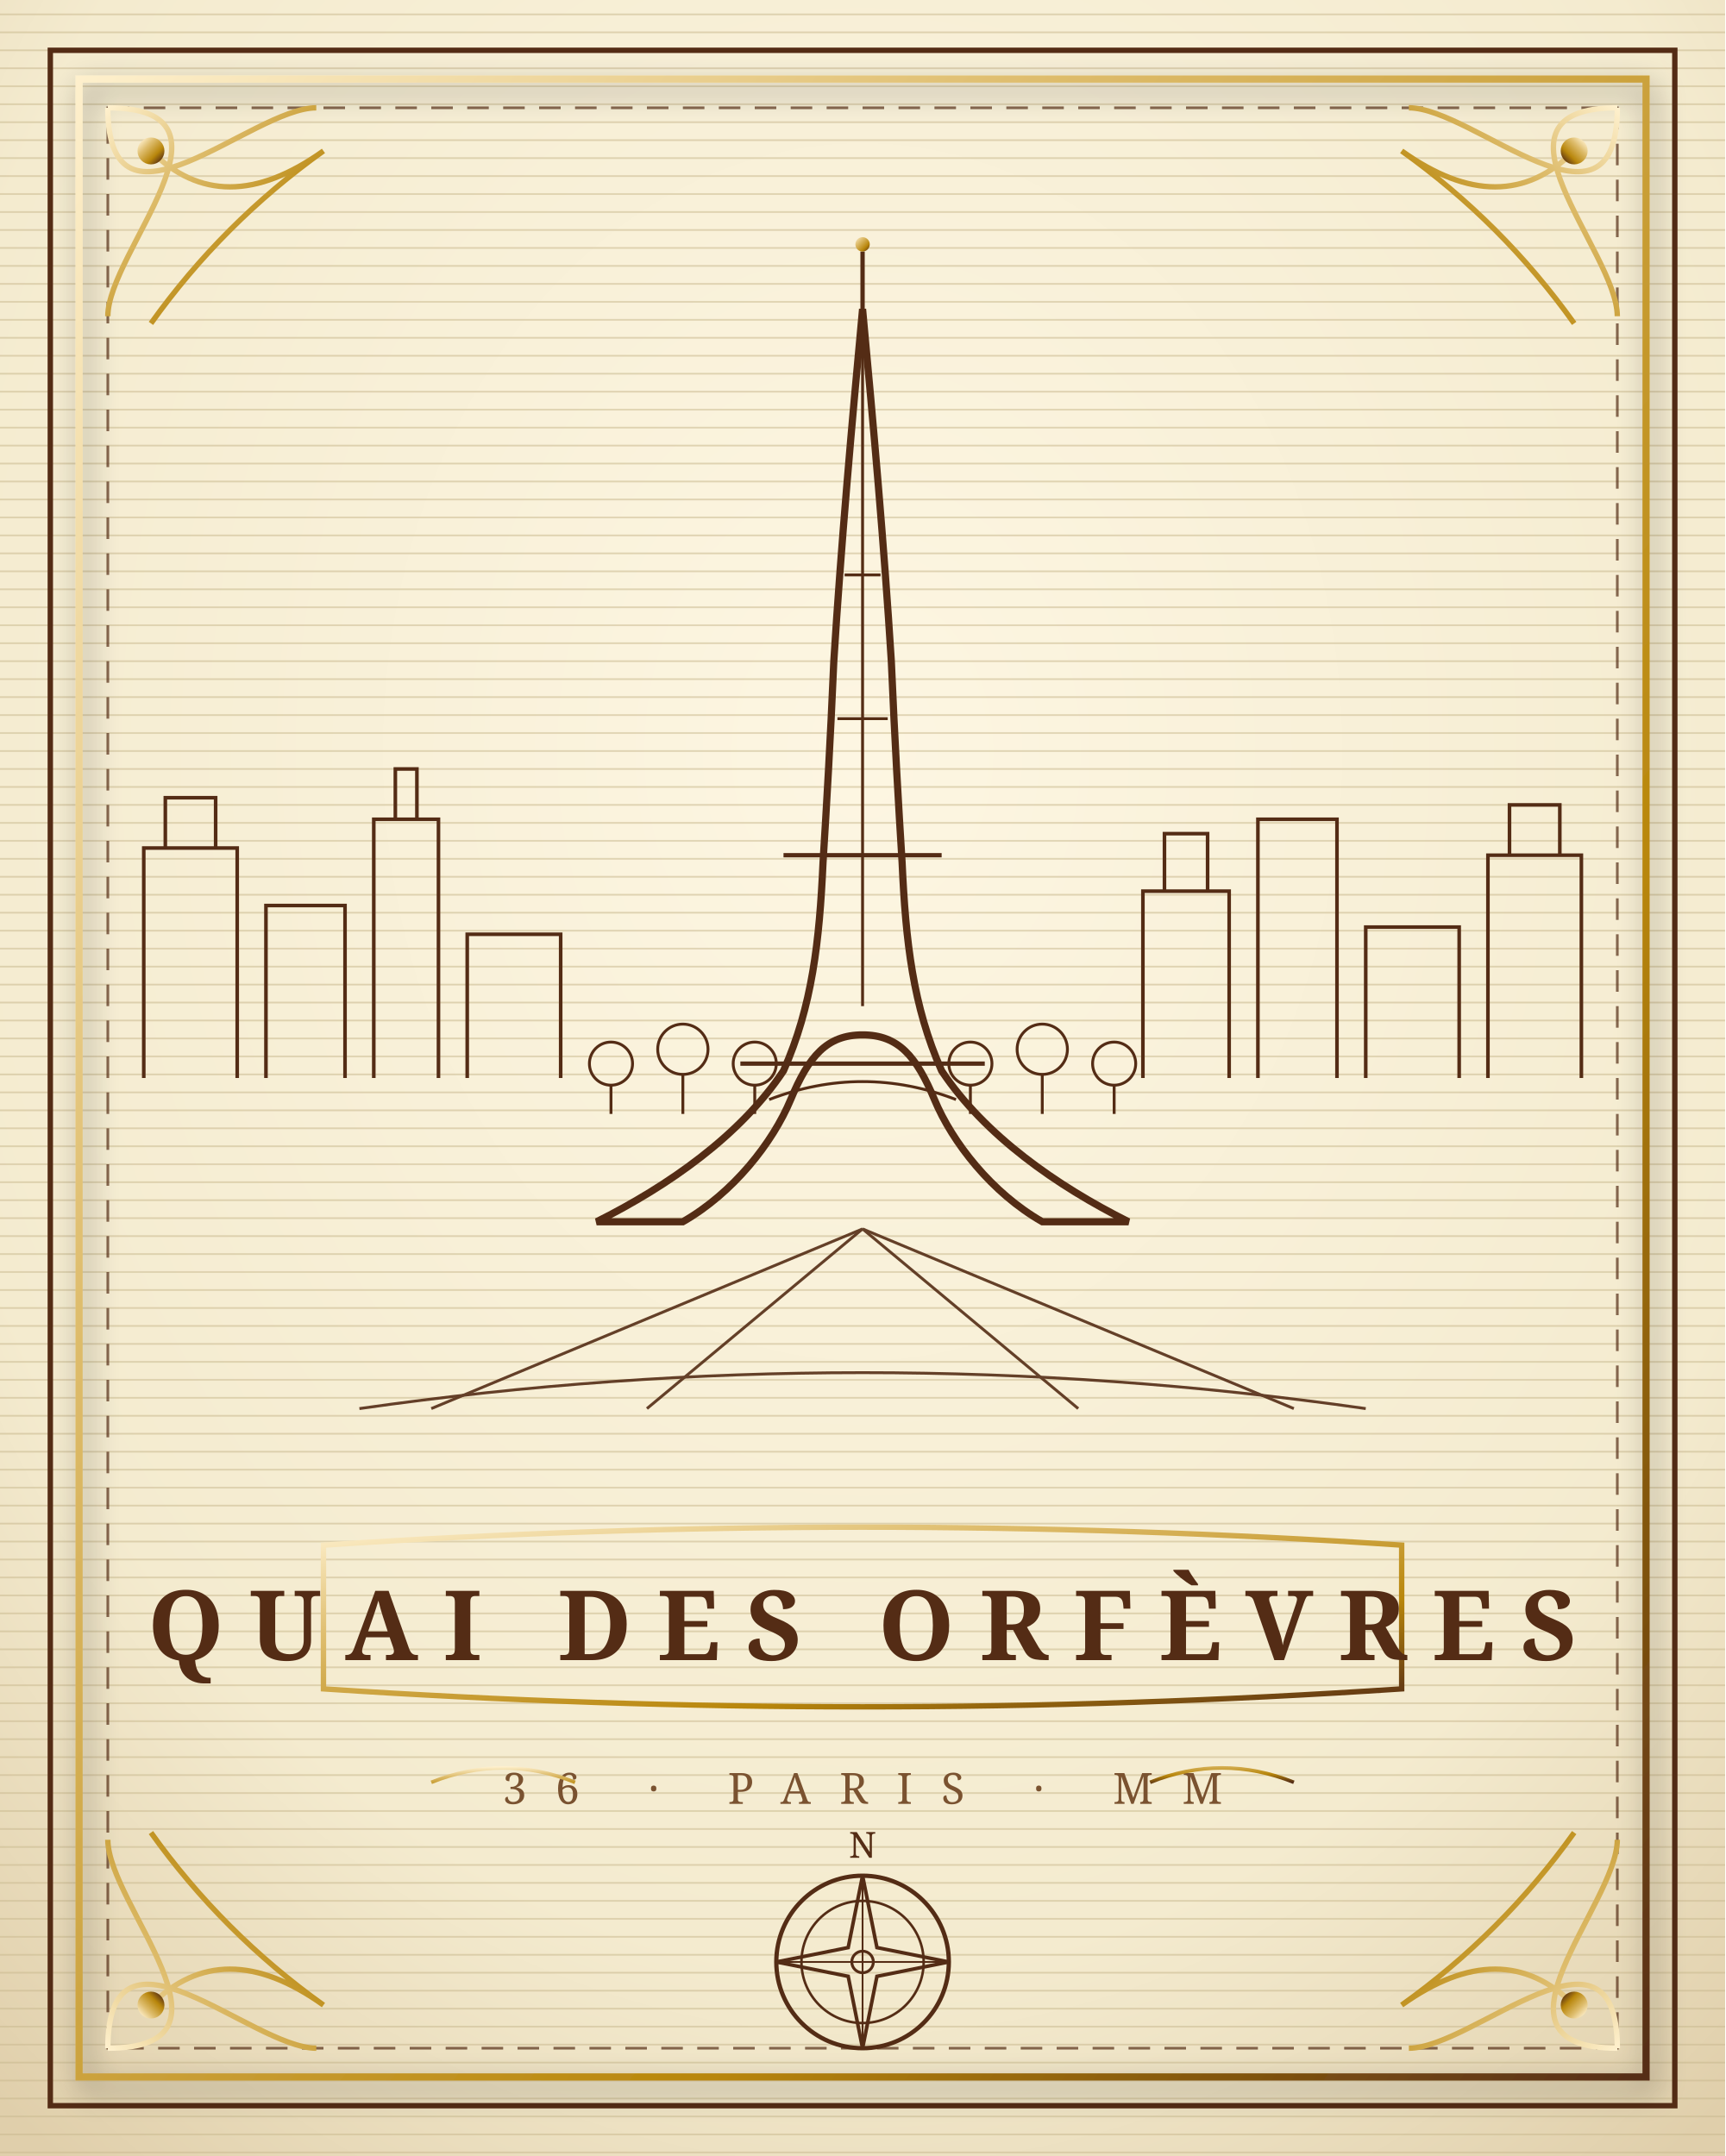
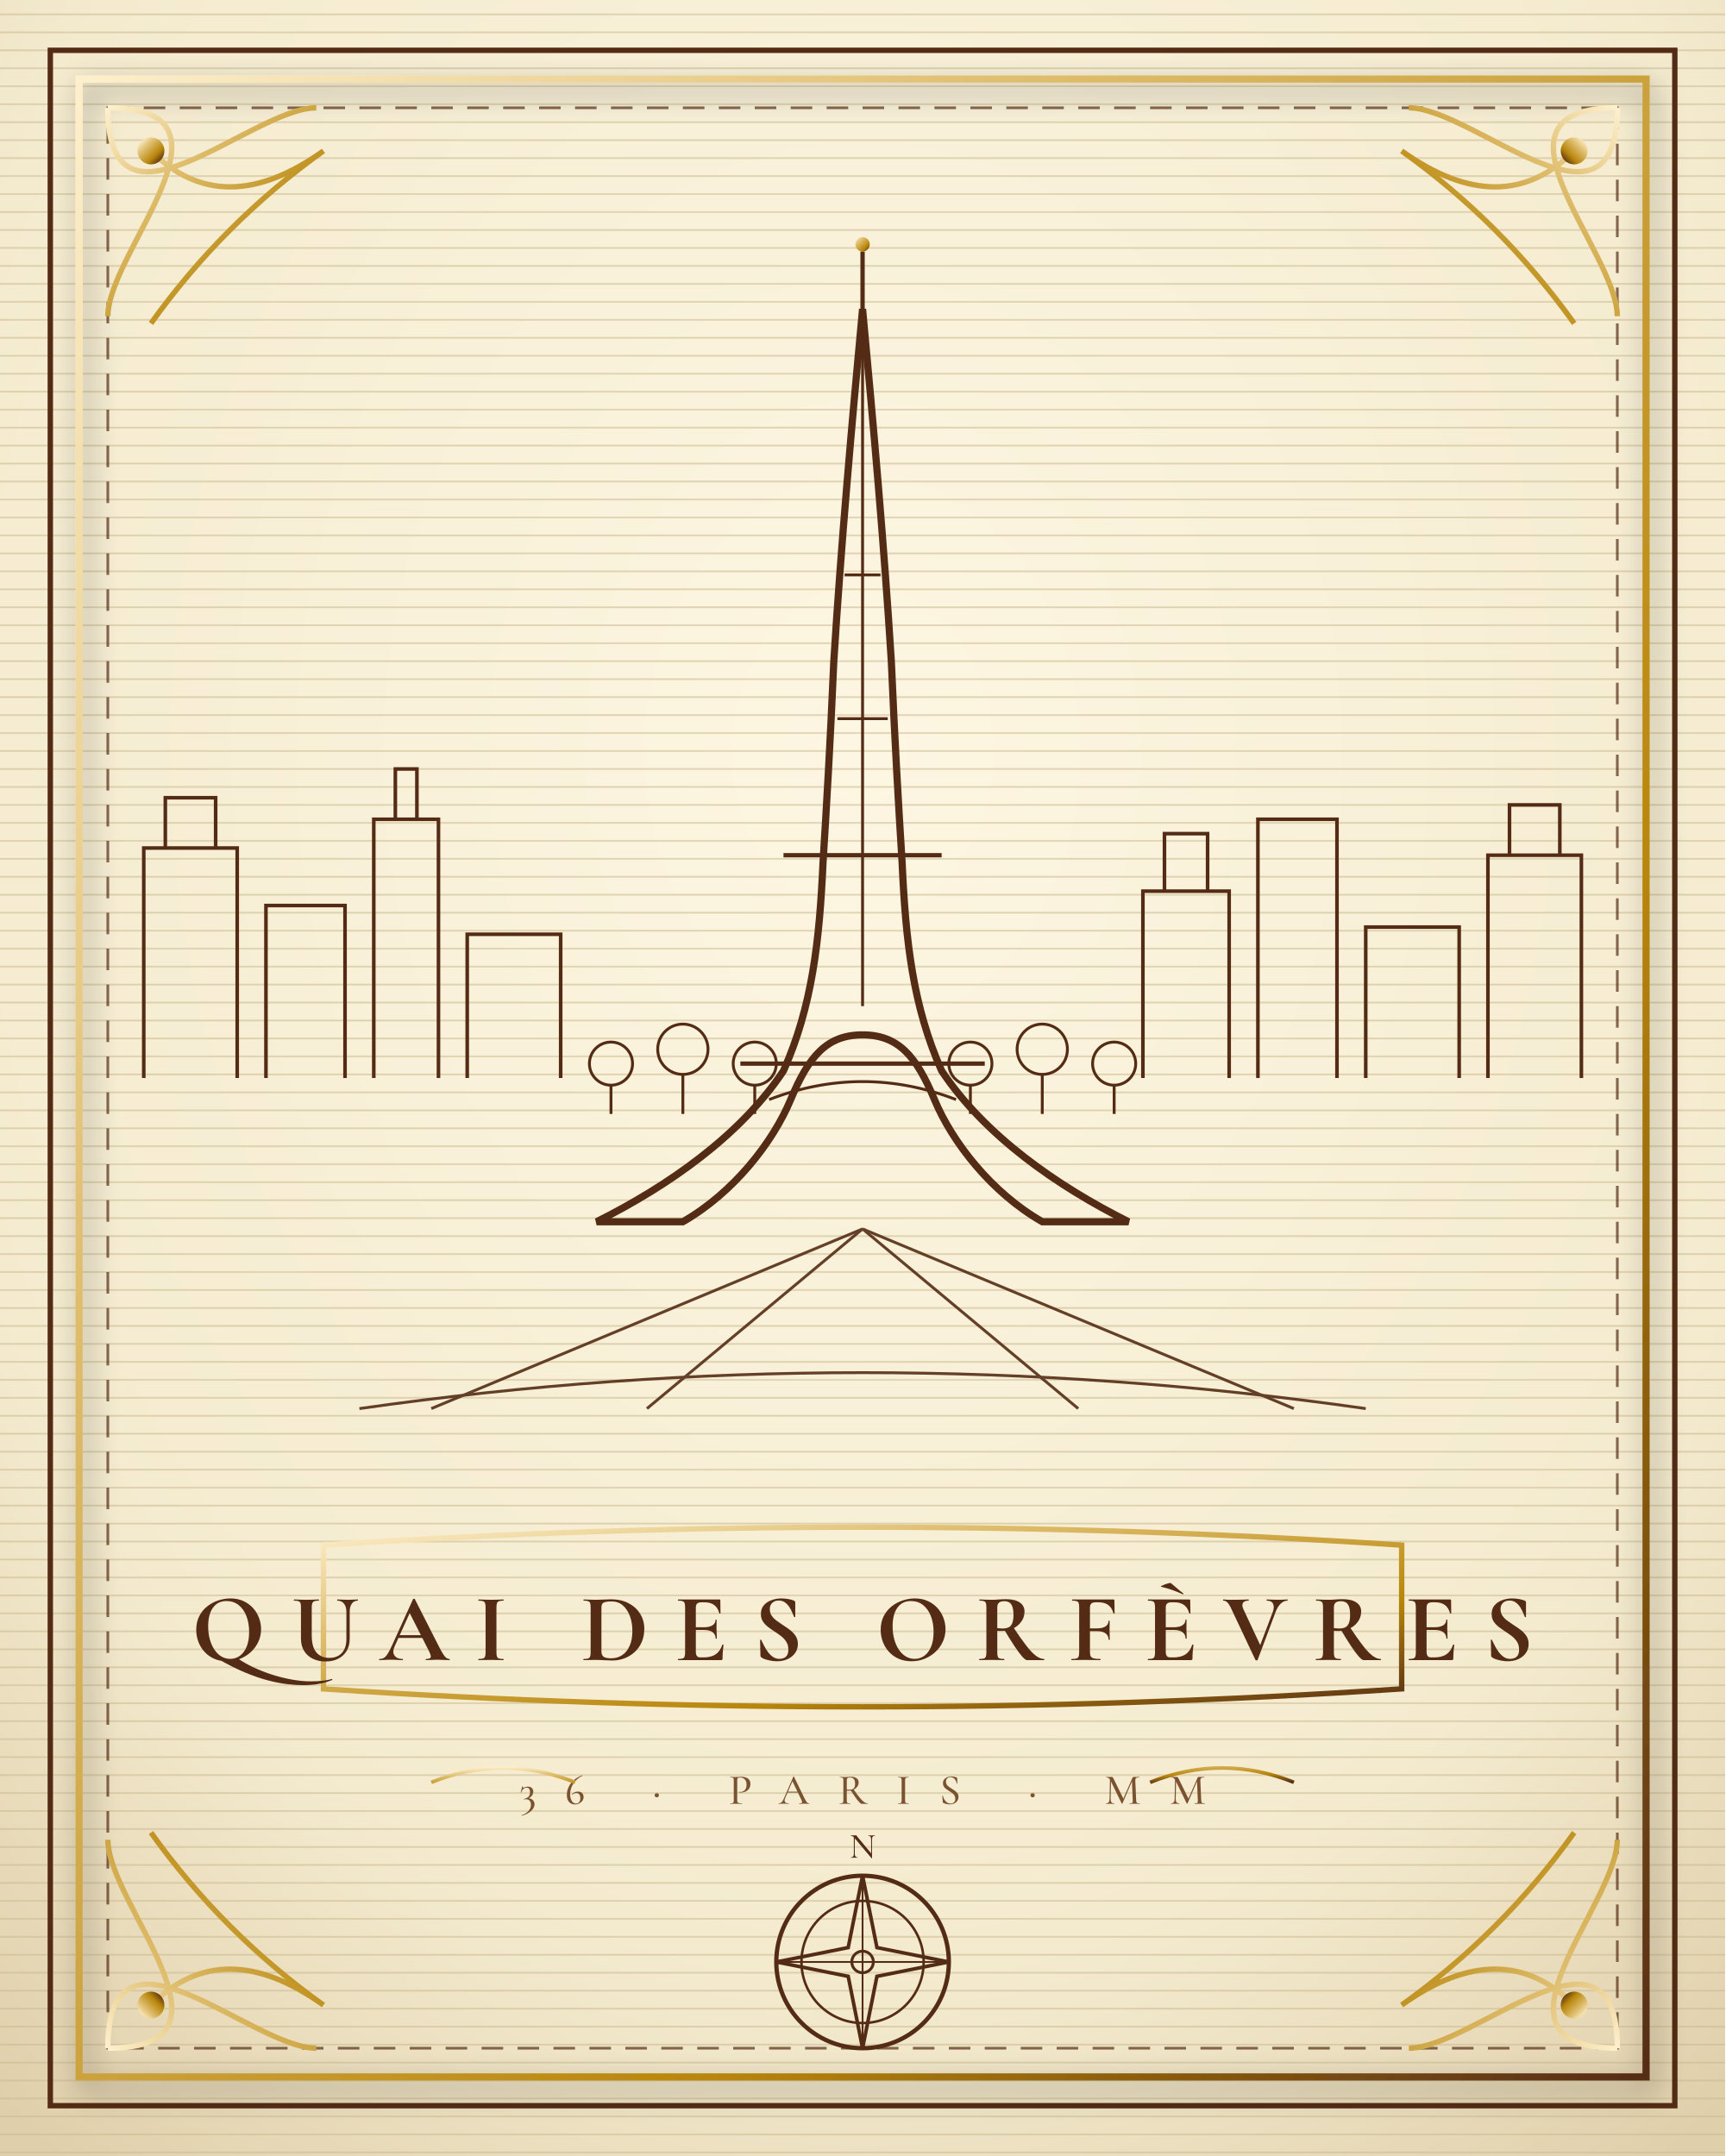
<svg xmlns="http://www.w3.org/2000/svg" viewBox="0 0 480 600" width="100%" height="100%">
  <defs>
    <radialGradient id="paperBg" cx="50%" cy="35%" r="80%">
      <stop offset="0%" stop-color="#fdf6e2" />
      <stop offset="70%" stop-color="#f4ebcf" />
      <stop offset="100%" stop-color="#e0cfab" />
    </radialGradient>
    <linearGradient id="goldAcc" x1="0%" y1="0%" x2="100%" y2="100%">
      <stop offset="0%" stop-color="#fef0cd" />
      <stop offset="30%" stop-color="#dfbe6f" />
      <stop offset="70%" stop-color="#b8860b" />
      <stop offset="100%" stop-color="#542c15" />
    </linearGradient>
    <pattern id="hatch" width="5" height="5" patternUnits="userSpaceOnUse">
      <line x1="0" y1="4" x2="5" y2="4" stroke="#c9b98f" stroke-width="0.5" opacity="0.5" />
    </pattern>
    <filter id="printShadow" x="-10%" y="-10%" width="120%" height="120%">
      <feDropShadow dx="1.5" dy="3" stdDeviation="4" flood-color="#000" flood-opacity="0.45" />
    </filter>
  </defs>
  <rect width="480" height="600" fill="url(#paperBg)" />
  <rect width="480" height="600" fill="url(#hatch)" />
  <rect x="14" y="14" width="452" height="572" fill="none" stroke="#542c15" stroke-width="1.5" />
  <rect x="22" y="22" width="436" height="556" fill="none" stroke="url(#goldAcc)" stroke-width="2" filter="url(#printShadow)" />
  <rect x="30" y="30" width="420" height="540" fill="none" stroke="#542c15" stroke-width="0.75" stroke-dasharray="6,4" opacity="0.7" />
  <g fill="none" stroke="url(#goldAcc)" stroke-width="1.5">
    <g transform="translate(30, 30)">
      <path d="M 0,0 C 0,40 40,0 58,0 M 0,0 C 40,0 0,40 0,58 M 12,12 Q 32,32 60,12 Q 32,32 12,60" />
      <circle cx="12" cy="12" r="3" fill="url(#goldAcc)" />
    </g>
    <g transform="translate(450, 30) scale(-1, 1)">
      <path d="M 0,0 C 0,40 40,0 58,0 M 0,0 C 40,0 0,40 0,58 M 12,12 Q 32,32 60,12 Q 32,32 12,60" />
      <circle cx="12" cy="12" r="3" fill="url(#goldAcc)" />
    </g>
    <g transform="translate(30, 570) scale(1, -1)">
      <path d="M 0,0 C 0,40 40,0 58,0 M 0,0 C 40,0 0,40 0,58 M 12,12 Q 32,32 60,12 Q 32,32 12,60" />
      <circle cx="12" cy="12" r="3" fill="url(#goldAcc)" />
    </g>
    <g transform="translate(450, 570) scale(-1, -1)">
      <path d="M 0,0 C 0,40 40,0 58,0 M 0,0 C 40,0 0,40 0,58 M 12,12 Q 32,32 60,12 Q 32,32 12,60" />
      <circle cx="12" cy="12" r="3" fill="url(#goldAcc)" />
    </g>
  </g>
  <g fill="none" stroke="#542c15" stroke-width="1">
    <path d="M 40,300 L 40,236 L 66,236 L 66,300 M 46,236 L 46,222 L 60,222 L 60,236" />
    <path d="M 74,300 L 74,252 L 96,252 L 96,300" />
    <path d="M 104,300 L 104,228 L 122,228 L 122,300 M 110,228 L 110,214 L 116,214 L 116,228" />
    <path d="M 130,300 L 130,260 L 156,260 L 156,300" />
    <path d="M 318,300 L 318,248 L 342,248 L 342,300 M 324,248 L 324,232 L 336,232 L 336,248" />
    <path d="M 350,300 L 350,228 L 372,228 L 372,300" />
    <path d="M 380,300 L 380,258 L 406,258 L 406,300" />
    <path d="M 414,300 L 414,238 L 440,238 L 440,300 M 420,238 L 420,224 L 434,224 L 434,238" />
  </g>
  <g fill="none" stroke="#542c15" stroke-width="0.8">
    <circle cx="170" cy="296" r="6" />
    <circle cx="190" cy="292" r="7" />
    <circle cx="210" cy="296" r="6" />
    <circle cx="270" cy="296" r="6" />
    <circle cx="290" cy="292" r="7" />
    <circle cx="310" cy="296" r="6" />
    <line x1="170" y1="302" x2="170" y2="310" />
    <line x1="190" y1="299" x2="190" y2="310" />
    <line x1="210" y1="302" x2="210" y2="310" />
    <line x1="270" y1="302" x2="270" y2="310" />
    <line x1="290" y1="299" x2="290" y2="310" />
    <line x1="310" y1="302" x2="310" y2="310" />
  </g>
  <path d="M 240,86            C 243,118 246,152 248,184 C 249,207 250,224 251,240            C 252,262 254,280 262,298 C 274,316 294,330 314,340            L 290,340 C 276,332 265,318 260,306 C 255,294 250,288 240,288            C 230,288 225,294 220,306 C 215,318 204,332 190,340            L 166,340 C 186,330 206,316 218,298 C 226,280 228,262 229,240            C 230,224 231,207 232,184 C 234,152 237,118 240,86 Z" fill="none" stroke="#542c15" stroke-width="2" />
  <line x1="240" y1="92" x2="240" y2="280" stroke="#542c15" stroke-width="0.8" />
  <line x1="235" y1="160" x2="245" y2="160" stroke="#542c15" stroke-width="0.8" />
  <line x1="233" y1="200" x2="247" y2="200" stroke="#542c15" stroke-width="0.8" />
  <line x1="218" y1="238" x2="262" y2="238" stroke="#542c15" stroke-width="1.2" />
  <line x1="206" y1="296" x2="274" y2="296" stroke="#542c15" stroke-width="1.2" />
  <path d="M 214,306 Q 240,296 266,306" fill="none" stroke="#542c15" stroke-width="0.8" />
  <line x1="240" y1="86" x2="240" y2="70" stroke="#542c15" stroke-width="1.2" />
  <circle cx="240" cy="68" r="2" fill="url(#goldAcc)" />
  <g fill="none" stroke="#542c15" stroke-width="0.8" opacity="0.9">
    <path d="M 240,342 L 120,392" />
    <path d="M 240,342 L 180,392" />
    <path d="M 240,342 L 300,392" />
    <path d="M 240,342 L 360,392" />
    <path d="M 100,392 Q 240,372 380,392" />
  </g>
  <path d="M 90,430 Q 240,420 390,430 Q 390,470 390,470 Q 240,480 90,470 Z" fill="none" stroke="url(#goldAcc)" stroke-width="1.5" />
-   <text x="240" y="462" font-family="'Cormorant Garamond', 'EB Garamond', serif" font-size="27" font-weight="bold" fill="#542c15" text-anchor="middle" letter-spacing="7">
-     QUAI DES ORFÈVRES
-   </text>
-   <text x="240" y="502" font-family="'Cormorant Garamond', 'EB Garamond', serif" font-size="12" fill="#7a5230" text-anchor="middle" letter-spacing="8">
-     36 · PARIS · MM
-   </text>
+   <g fill="#542c15">
+     <path d="M60.68,461.68 Q61.92,461.92 63.36,461.91 Q64.81,461.89 66.37,461.65 Q68.13,462.89 70.55,464.02 Q72.96,465.16 75.70,466.04 Q78.44,466.91 81.21,467.41 Q83.98,467.91 86.44,467.91 Q90.16,467.91 92.35,467.24 Q92.40,467.21 92.46,467.36 Q92.51,467.51 92.43,467.54 Q91.92,467.75 90.88,468.09 Q89.84,468.43 88.19,468.70 Q86.54,468.97 84.19,468.97 Q82.30,468.97 79.87,468.68 Q77.44,468.40 74.52,467.63 Q71.59,466.86 68.12,465.42 Q64.65,463.97 60.68,461.68 ZM63.16,462.32 Q61.22,462.32 59.64,461.64 Q58.06,460.95 56.94,459.73 Q55.82,458.52 55.21,456.94 Q54.60,455.36 54.60,453.58 Q54.60,451.39 55.45,449.74 Q56.30,448.10 57.71,447.00 Q59.11,445.91 60.79,445.37 Q62.46,444.83 64.11,444.83 Q66.10,444.83 67.68,445.54 Q69.26,446.26 70.37,447.47 Q71.48,448.69 72.06,450.23 Q72.64,451.77 72.64,453.39 Q72.64,455.28 71.88,456.90 Q71.13,458.52 69.82,459.73 Q68.51,460.95 66.79,461.64 Q65.08,462.32 63.16,462.32 ZM64.05,461.65 Q65.56,461.65 66.75,460.79 Q67.94,459.92 68.63,458.25 Q69.32,456.57 69.32,454.17 Q69.32,451.69 68.56,449.74 Q67.81,447.80 66.40,446.68 Q65.00,445.56 63.03,445.56 Q60.57,445.56 59.25,447.42 Q57.92,449.28 57.92,452.58 Q57.92,454.55 58.38,456.21 Q58.84,457.87 59.67,459.10 Q60.49,460.33 61.61,460.99 Q62.73,461.65 64.05,461.65 ZM96.38,448.58 Q96.38,447.15 95.72,446.30 Q95.06,445.45 93.87,445.45 Q93.81,445.45 93.81,445.29 Q93.81,445.12 93.87,445.12 Q94.54,445.12 95.26,445.17 Q95.97,445.21 96.81,445.21 Q97.54,445.21 98.24,445.17 Q98.94,445.12 99.54,445.12 Q99.59,445.12 99.59,445.29 Q99.59,445.45 99.54,445.45 Q98.46,445.45 97.88,446.30 Q97.30,447.15 97.30,448.58 L97.30,456.09 Q97.30,458.00 96.46,459.42 Q95.62,460.84 94.11,461.61 Q92.60,462.38 90.57,462.38 Q88.60,462.38 87.05,461.62 Q85.50,460.87 84.62,459.45 Q83.74,458.03 83.74,456.03 L83.74,447.31 Q83.74,446.53 83.61,446.14 Q83.47,445.75 83.05,445.60 Q82.64,445.45 81.83,445.45 Q81.74,445.45 81.74,445.29 Q81.74,445.12 81.83,445.12 Q82.53,445.12 83.39,445.17 Q84.26,445.21 85.23,445.21 Q86.25,445.21 87.12,445.17 Q87.98,445.12 88.66,445.12 Q88.74,445.12 88.74,445.29 Q88.74,445.45 88.66,445.45 Q87.85,445.45 87.44,445.61 Q87.04,445.77 86.89,446.18 Q86.74,446.58 86.74,447.37 L86.74,455.09 Q86.74,458.41 88.06,459.89 Q89.39,461.38 91.60,461.38 Q93.84,461.38 95.11,460.02 Q96.38,458.65 96.38,456.11 L96.38,448.58 ZM110.29,455.82 L110.70,455.06 L118.47,455.06 L118.66,455.82 L110.29,455.82 ZM125.03,461.68 Q125.17,461.68 125.17,461.84 Q125.17,462.00 125.03,462.00 Q124.22,462.00 123.35,461.95 Q122.47,461.89 121.66,461.89 Q120.74,461.89 120.06,461.95 Q119.39,462.00 118.55,462.00 Q118.44,462.00 118.44,461.84 Q118.44,461.68 118.55,461.68 Q119.66,461.68 119.84,461.23 Q120.01,460.79 119.34,459.46 L113.85,448.63 L115.18,446.31 L109.80,458.17 Q109.08,459.79 109.78,460.73 Q110.48,461.68 111.99,461.68 Q112.13,461.68 112.13,461.84 Q112.13,462.00 111.99,462.00 Q111.18,462.00 110.51,461.95 Q109.83,461.89 108.81,461.89 Q107.75,461.89 107.12,461.95 Q106.48,462.00 105.57,462.00 Q105.46,462.00 105.46,461.84 Q105.46,461.68 105.57,461.68 Q106.29,461.68 106.82,461.37 Q107.35,461.06 107.87,460.23 Q108.40,459.41 109.08,457.90 L114.93,445.02 Q114.96,444.94 115.18,444.92 Q115.39,444.91 115.42,445.02 L122.17,458.30 Q122.82,459.57 123.29,460.31 Q123.76,461.06 124.18,461.37 Q124.60,461.68 125.03,461.68 ZM138.13,459.81 Q138.13,460.60 138.27,461.00 Q138.40,461.41 138.81,461.54 Q139.21,461.68 140.05,461.68 Q140.13,461.68 140.13,461.84 Q140.13,462.00 140.05,462.00 Q139.35,462.00 138.49,461.97 Q137.62,461.95 136.60,461.95 Q135.62,461.95 134.73,461.97 Q133.84,462.00 133.14,462.00 Q133.09,462.00 133.09,461.84 Q133.09,461.68 133.14,461.68 Q133.98,461.68 134.40,461.54 Q134.81,461.41 134.96,461.00 Q135.11,460.60 135.11,459.81 L135.11,447.31 Q135.11,446.53 134.96,446.14 Q134.81,445.75 134.40,445.60 Q133.98,445.45 133.14,445.45 Q133.09,445.45 133.09,445.29 Q133.09,445.12 133.14,445.12 Q133.84,445.12 134.73,445.17 Q135.62,445.21 136.60,445.21 Q137.62,445.21 138.50,445.17 Q139.38,445.12 140.05,445.12 Q140.13,445.12 140.13,445.29 Q140.13,445.45 140.05,445.45 Q139.24,445.45 138.82,445.61 Q138.40,445.77 138.27,446.18 Q138.13,446.58 138.13,447.37 L138.13,459.81 ZM170.36,462.11 Q169.50,462.11 168.20,462.03 Q166.90,461.95 165.82,461.95 Q164.85,461.95 163.96,461.97 Q163.07,462.00 162.37,462.00 Q162.31,462.00 162.31,461.84 Q162.31,461.68 162.37,461.68 Q163.20,461.68 163.62,461.54 Q164.04,461.41 164.19,461.00 Q164.34,460.60 164.34,459.81 L164.34,447.31 Q164.34,446.53 164.20,446.14 Q164.07,445.75 163.65,445.60 Q163.23,445.45 162.42,445.45 Q162.34,445.45 162.34,445.29 Q162.34,445.12 162.42,445.12 Q163.12,445.12 163.99,445.17 Q164.85,445.21 165.85,445.21 Q166.82,445.21 167.98,445.14 Q169.14,445.07 169.98,445.07 Q172.79,445.07 174.87,446.15 Q176.95,447.23 178.11,449.09 Q179.27,450.96 179.27,453.28 Q179.27,455.30 178.57,456.94 Q177.87,458.57 176.62,459.72 Q175.38,460.87 173.78,461.49 Q172.17,462.11 170.36,462.11 ZM170.09,461.49 Q171.79,461.49 173.11,460.61 Q174.44,459.73 175.19,458.03 Q175.95,456.33 175.95,453.87 Q175.95,451.58 175.25,449.71 Q174.54,447.85 173.28,446.76 Q172.01,445.67 170.25,445.67 Q168.69,445.67 168.01,445.96 Q167.34,446.26 167.34,447.37 L167.34,459.52 Q167.34,460.51 167.86,461.00 Q168.39,461.49 170.09,461.49 ZM200.63,462.00 L188.70,462.00 Q188.62,462.00 188.62,461.84 Q188.62,461.68 188.70,461.68 Q189.54,461.68 189.94,461.54 Q190.35,461.41 190.48,461.00 Q190.62,460.60 190.62,459.81 L190.62,447.31 Q190.62,446.53 190.48,446.14 Q190.35,445.75 189.94,445.60 Q189.54,445.45 188.70,445.45 Q188.62,445.45 188.62,445.29 Q188.62,445.12 188.70,445.12 L200.15,445.12 Q200.42,445.12 200.42,445.37 L200.47,448.96 Q200.47,449.01 200.34,449.04 Q200.20,449.07 200.15,448.99 Q199.72,447.39 198.69,446.65 Q197.66,445.91 195.99,445.91 L195.18,445.91 Q194.64,445.91 194.29,446.06 Q193.94,446.20 193.78,446.53 Q193.61,446.85 193.61,447.34 L193.61,459.70 Q193.61,460.22 193.75,460.57 Q193.88,460.92 194.15,461.08 Q194.42,461.24 194.86,461.24 L195.75,461.24 Q197.85,461.24 199.12,460.38 Q200.39,459.52 200.98,457.71 Q201.01,457.63 201.16,457.67 Q201.31,457.71 201.31,457.76 Q201.20,458.54 201.12,459.61 Q201.04,460.68 201.04,461.60 Q201.04,462.00 200.63,462.00 ZM199.12,455.98 Q199.12,454.87 198.28,454.24 Q197.45,453.60 195.83,453.60 L192.18,453.60 L192.18,452.85 L195.85,452.85 Q197.45,452.85 198.27,452.29 Q199.09,451.74 199.09,450.80 Q199.09,450.71 199.24,450.71 Q199.39,450.71 199.39,450.80 Q199.39,451.69 199.38,452.19 Q199.36,452.69 199.36,453.23 Q199.36,453.90 199.41,454.55 Q199.45,455.20 199.45,455.98 Q199.45,456.03 199.28,456.03 Q199.12,456.03 199.12,455.98 ZM214.19,447.85 Q214.19,448.88 214.72,449.65 Q215.25,450.42 216.10,451.04 Q216.95,451.66 217.89,452.28 Q218.92,452.93 219.85,453.64 Q220.78,454.36 221.39,455.29 Q222.00,456.22 222.00,457.52 Q222.00,458.95 221.23,460.03 Q220.46,461.11 219.15,461.72 Q217.84,462.32 216.17,462.32 Q215.36,462.32 214.48,462.16 Q213.60,462.00 212.88,461.76 Q212.17,461.51 211.85,461.24 Q211.74,461.16 211.66,461.07 Q211.58,460.97 211.58,460.73 L211.49,456.44 Q211.47,456.30 211.62,456.29 Q211.76,456.28 211.79,456.38 Q212.20,457.22 212.68,458.15 Q213.17,459.08 213.78,459.87 Q214.38,460.65 215.14,461.15 Q215.90,461.65 216.87,461.65 Q217.49,461.65 218.06,461.43 Q218.62,461.22 218.99,460.65 Q219.35,460.08 219.35,459.08 Q219.35,457.81 218.78,456.91 Q218.22,456.01 217.33,455.32 Q216.44,454.63 215.46,454.01 Q214.52,453.39 213.65,452.73 Q212.79,452.06 212.25,451.21 Q211.71,450.36 211.71,449.18 Q211.71,447.66 212.56,446.70 Q213.41,445.75 214.72,445.29 Q216.03,444.83 217.38,444.83 Q218.35,444.83 219.32,445.00 Q220.30,445.18 220.86,445.42 Q221.13,445.53 221.20,445.67 Q221.27,445.80 221.27,445.96 L221.27,449.93 Q221.27,450.01 221.15,450.05 Q221.03,450.09 220.97,450.01 Q220.81,449.69 220.51,448.95 Q220.22,448.20 219.73,447.39 Q219.24,446.58 218.49,446.00 Q217.73,445.42 216.65,445.42 Q215.98,445.42 215.42,445.69 Q214.87,445.96 214.53,446.49 Q214.19,447.01 214.19,447.85 ZM253.60,462.32 Q251.66,462.32 250.08,461.64 Q248.50,460.95 247.38,459.73 Q246.26,458.52 245.65,456.94 Q245.04,455.36 245.04,453.58 Q245.04,451.39 245.89,449.74 Q246.74,448.10 248.15,447.00 Q249.55,445.91 251.23,445.37 Q252.90,444.83 254.55,444.83 Q256.54,444.83 258.12,445.54 Q259.70,446.26 260.81,447.47 Q261.92,448.69 262.50,450.23 Q263.08,451.77 263.08,453.39 Q263.08,455.28 262.32,456.90 Q261.57,458.52 260.26,459.73 Q258.95,460.95 257.23,461.64 Q255.52,462.32 253.60,462.32 ZM254.49,461.65 Q256.00,461.65 257.19,460.79 Q258.38,459.92 259.07,458.25 Q259.76,456.57 259.76,454.17 Q259.76,451.69 259.00,449.74 Q258.25,447.80 256.84,446.68 Q255.44,445.56 253.47,445.56 Q251.01,445.56 249.69,447.42 Q248.36,449.28 248.36,452.58 Q248.36,454.55 248.82,456.21 Q249.28,457.87 250.11,459.10 Q250.93,460.33 252.05,460.99 Q253.17,461.65 254.49,461.65 ZM285.71,462.00 Q285.31,462.00 284.40,460.99 Q283.50,459.98 282.23,458.06 Q280.96,456.14 279.37,453.47 L281.85,452.71 Q284.01,455.98 285.54,457.95 Q287.06,459.92 288.25,460.80 Q289.44,461.68 290.52,461.68 Q290.57,461.68 290.57,461.84 Q290.57,462.00 290.52,462.00 Q288.63,462.00 287.44,462.00 Q286.25,462.00 285.71,462.00 ZM279.91,445.04 Q282.39,445.04 283.73,445.95 Q285.06,446.85 285.06,448.47 Q285.06,450.07 284.17,451.29 Q283.28,452.52 281.89,453.20 Q280.50,453.87 278.96,453.87 Q278.58,453.87 278.19,453.87 Q277.80,453.87 277.48,453.85 L277.48,459.81 Q277.48,460.60 277.61,461.00 Q277.75,461.41 278.15,461.54 Q278.56,461.68 279.39,461.68 Q279.45,461.68 279.45,461.84 Q279.45,462.00 279.39,462.00 Q278.69,462.00 277.83,461.97 Q276.96,461.95 275.94,461.95 Q274.97,461.95 274.09,461.97 Q273.21,462.00 272.51,462.00 Q272.43,462.00 272.43,461.84 Q272.43,461.68 272.51,461.68 Q273.35,461.68 273.75,461.54 Q274.16,461.41 274.30,461.00 Q274.45,460.60 274.45,459.81 L274.45,447.31 Q274.45,446.53 274.32,446.14 Q274.18,445.75 273.78,445.60 Q273.37,445.45 272.54,445.45 Q272.48,445.45 272.48,445.29 Q272.48,445.12 272.54,445.12 Q273.24,445.12 274.10,445.17 Q274.97,445.21 275.94,445.21 Q276.83,445.21 277.89,445.12 Q278.96,445.04 279.91,445.04 ZM281.99,449.50 Q281.99,447.91 281.66,447.07 Q281.34,446.23 280.77,445.92 Q280.20,445.61 279.47,445.61 Q278.39,445.61 277.94,446.02 Q277.48,446.42 277.48,447.37 L277.48,453.09 Q277.85,453.14 278.29,453.17 Q278.72,453.20 279.04,453.20 Q280.64,453.20 281.31,452.32 Q281.99,451.44 281.99,449.50 ZM298.17,462.00 Q298.08,462.00 298.08,461.84 Q298.08,461.68 298.17,461.68 Q299.08,461.68 299.53,461.54 Q299.97,461.41 300.12,461.00 Q300.27,460.60 300.27,459.81 L300.27,447.31 Q300.27,446.53 300.14,446.14 Q300.00,445.75 299.60,445.60 Q299.19,445.45 298.35,445.45 Q298.27,445.45 298.27,445.29 Q298.27,445.12 298.35,445.12 L309.80,445.12 Q310.07,445.12 310.07,445.37 L310.13,448.96 Q310.13,449.01 309.99,449.04 Q309.86,449.07 309.80,448.99 Q309.37,447.39 308.34,446.65 Q307.32,445.91 305.64,445.91 L304.83,445.91 Q304.02,445.91 303.65,446.26 Q303.27,446.61 303.27,447.34 L303.27,459.70 Q303.27,460.51 303.48,460.93 Q303.70,461.35 304.32,461.51 Q304.94,461.68 306.16,461.68 Q306.21,461.68 306.21,461.84 Q306.21,462.00 306.16,462.00 Q305.24,462.00 304.17,461.97 Q303.11,461.95 301.68,461.95 Q300.70,461.95 299.79,461.97 Q298.87,462.00 298.17,462.00 ZM308.45,456.28 Q308.45,455.20 307.62,454.56 Q306.78,453.93 305.19,453.93 L301.84,453.93 L301.84,453.17 L305.21,453.17 Q306.81,453.17 307.62,452.60 Q308.43,452.04 308.43,451.09 Q308.43,451.04 308.59,451.04 Q308.75,451.04 308.75,451.09 Q308.75,452.01 308.74,452.51 Q308.72,453.01 308.72,453.55 Q308.72,454.22 308.75,454.87 Q308.78,455.52 308.78,456.28 Q308.78,456.36 308.61,456.36 Q308.45,456.36 308.45,456.28 ZM331.38,462.00 L319.45,462.00 Q319.37,462.00 319.37,461.84 Q319.37,461.68 319.45,461.68 Q320.29,461.68 320.69,461.54 Q321.10,461.41 321.23,461.00 Q321.37,460.60 321.37,459.81 L321.37,447.31 Q321.37,446.53 321.23,446.14 Q321.10,445.75 320.69,445.60 Q320.29,445.45 319.45,445.45 Q319.37,445.45 319.37,445.29 Q319.37,445.12 319.45,445.12 L330.90,445.12 Q331.17,445.12 331.17,445.37 L331.22,448.96 Q331.22,449.01 331.09,449.04 Q330.95,449.07 330.90,448.99 Q330.46,447.39 329.44,446.65 Q328.41,445.91 326.74,445.91 L325.93,445.91 Q325.39,445.91 325.04,446.06 Q324.69,446.20 324.52,446.53 Q324.36,446.85 324.36,447.34 L324.36,459.70 Q324.36,460.22 324.50,460.57 Q324.63,460.92 324.90,461.08 Q325.17,461.24 325.60,461.24 L326.50,461.24 Q328.60,461.24 329.87,460.38 Q331.14,459.52 331.73,457.71 Q331.76,457.63 331.91,457.67 Q332.06,457.71 332.06,457.76 Q331.95,458.54 331.87,459.61 Q331.79,460.68 331.79,461.60 Q331.79,462.00 331.38,462.00 ZM329.87,455.98 Q329.87,454.87 329.03,454.24 Q328.20,453.60 326.58,453.60 L322.93,453.60 L322.93,452.85 L326.60,452.85 Q328.20,452.85 329.02,452.29 Q329.84,451.74 329.84,450.80 Q329.84,450.71 329.99,450.71 Q330.14,450.71 330.14,450.80 Q330.14,451.69 330.13,452.19 Q330.11,452.69 330.11,453.23 Q330.11,453.90 330.15,454.55 Q330.19,455.20 330.19,455.98 Q330.19,456.03 330.03,456.03 Q329.87,456.03 329.87,455.98 ZM329.09,443.67 Q327.71,443.05 326.29,442.53 Q324.88,442.02 323.09,441.59 Q322.82,441.53 323.16,441.35 Q323.50,441.16 324.08,440.94 Q324.66,440.72 325.19,440.60 Q325.71,440.48 325.82,440.59 Q326.63,441.24 327.44,441.97 Q328.25,442.69 329.20,443.40 Q329.30,443.42 329.26,443.57 Q329.22,443.72 329.09,443.67 ZM358.20,445.12 Q358.28,445.12 358.28,445.29 Q358.28,445.45 358.20,445.45 Q357.20,445.45 356.32,446.31 Q355.45,447.18 354.91,448.63 L349.91,461.97 Q349.88,462.08 349.63,462.08 Q349.37,462.08 349.32,461.97 L342.43,447.37 Q341.97,446.42 341.49,445.94 Q341.00,445.45 340.38,445.45 Q340.30,445.45 340.30,445.29 Q340.30,445.12 340.38,445.12 Q340.70,445.12 340.88,445.15 Q341.06,445.18 341.37,445.19 Q341.68,445.21 342.35,445.21 Q343.86,445.21 344.81,445.19 Q345.75,445.18 346.35,445.15 Q346.94,445.12 347.37,445.12 Q347.45,445.12 347.45,445.29 Q347.45,445.45 347.37,445.45 Q346.21,445.45 345.83,446.10 Q345.46,446.75 345.97,447.85 L350.88,458.33 L349.61,460.54 L354.15,448.55 Q354.64,447.23 354.22,446.34 Q353.80,445.45 352.48,445.45 Q352.40,445.45 352.40,445.29 Q352.40,445.12 352.48,445.12 Q353.26,445.12 353.96,445.17 Q354.66,445.21 355.82,445.21 Q356.58,445.21 357.05,445.17 Q357.53,445.12 358.20,445.12 ZM379.38,462.00 Q378.97,462.00 378.07,460.99 Q377.16,459.98 375.89,458.06 Q374.62,456.14 373.03,453.47 L375.51,452.71 Q377.67,455.98 379.20,457.95 Q380.73,459.92 381.91,460.80 Q383.10,461.68 384.18,461.68 Q384.24,461.68 384.24,461.84 Q384.24,462.00 384.18,462.00 Q382.29,462.00 381.10,462.00 Q379.92,462.00 379.38,462.00 ZM373.57,445.04 Q376.05,445.04 377.39,445.95 Q378.73,446.85 378.73,448.47 Q378.73,450.07 377.84,451.29 Q376.95,452.52 375.56,453.20 Q374.16,453.87 372.63,453.87 Q372.25,453.87 371.86,453.87 Q371.46,453.87 371.14,453.85 L371.14,459.81 Q371.14,460.60 371.28,461.00 Q371.41,461.41 371.82,461.54 Q372.22,461.68 373.06,461.68 Q373.11,461.68 373.11,461.84 Q373.11,462.00 373.06,462.00 Q372.36,462.00 371.49,461.97 Q370.63,461.95 369.60,461.95 Q368.63,461.95 367.75,461.97 Q366.87,462.00 366.17,462.00 Q366.09,462.00 366.09,461.84 Q366.09,461.68 366.17,461.68 Q367.01,461.68 367.41,461.54 Q367.82,461.41 367.97,461.00 Q368.12,460.60 368.12,459.81 L368.12,447.31 Q368.12,446.53 367.98,446.14 Q367.85,445.75 367.44,445.60 Q367.04,445.45 366.20,445.45 Q366.15,445.45 366.15,445.29 Q366.15,445.12 366.20,445.12 Q366.90,445.12 367.77,445.17 Q368.63,445.21 369.60,445.21 Q370.49,445.21 371.56,445.12 Q372.63,445.04 373.57,445.04 ZM375.65,449.50 Q375.65,447.91 375.33,447.07 Q375.00,446.23 374.43,445.92 Q373.87,445.61 373.14,445.61 Q372.06,445.61 371.60,446.02 Q371.14,446.42 371.14,447.37 L371.14,453.09 Q371.52,453.14 371.95,453.17 Q372.38,453.20 372.71,453.20 Q374.30,453.20 374.97,452.32 Q375.65,451.44 375.65,449.50 ZM403.95,462.00 L392.02,462.00 Q391.94,462.00 391.94,461.84 Q391.94,461.68 392.02,461.68 Q392.86,461.68 393.26,461.54 Q393.67,461.41 393.80,461.00 Q393.94,460.60 393.94,459.81 L393.94,447.31 Q393.94,446.53 393.80,446.14 Q393.67,445.75 393.26,445.60 Q392.86,445.45 392.02,445.45 Q391.94,445.45 391.94,445.29 Q391.94,445.12 392.02,445.12 L403.47,445.12 Q403.74,445.12 403.74,445.37 L403.79,448.96 Q403.79,449.01 403.66,449.04 Q403.52,449.07 403.47,448.99 Q403.03,447.39 402.01,446.65 Q400.98,445.91 399.31,445.91 L398.50,445.91 Q397.96,445.91 397.61,446.06 Q397.26,446.20 397.09,446.53 Q396.93,446.85 396.93,447.34 L396.93,459.70 Q396.93,460.22 397.07,460.57 Q397.20,460.92 397.47,461.08 Q397.74,461.24 398.17,461.24 L399.07,461.24 Q401.17,461.24 402.44,460.38 Q403.71,459.52 404.30,457.71 Q404.33,457.63 404.48,457.67 Q404.63,457.71 404.63,457.76 Q404.52,458.54 404.44,459.61 Q404.36,460.68 404.36,461.60 Q404.36,462.00 403.95,462.00 ZM402.44,455.98 Q402.44,454.87 401.60,454.24 Q400.77,453.60 399.15,453.60 L395.50,453.60 L395.50,452.85 L399.17,452.85 Q400.77,452.85 401.59,452.29 Q402.41,451.74 402.41,450.80 Q402.41,450.71 402.56,450.71 Q402.71,450.71 402.71,450.80 Q402.71,451.69 402.70,452.19 Q402.68,452.69 402.68,453.23 Q402.68,453.90 402.72,454.55 Q402.76,455.20 402.76,455.98 Q402.76,456.03 402.60,456.03 Q402.44,456.03 402.44,455.98 ZM417.51,447.85 Q417.51,448.88 418.04,449.65 Q418.57,450.42 419.42,451.04 Q420.27,451.66 421.21,452.28 Q422.24,452.93 423.17,453.64 Q424.10,454.36 424.71,455.29 Q425.32,456.22 425.32,457.52 Q425.32,458.95 424.55,460.03 Q423.78,461.11 422.47,461.72 Q421.16,462.32 419.48,462.32 Q418.67,462.32 417.80,462.16 Q416.92,462.00 416.20,461.76 Q415.49,461.51 415.16,461.24 Q415.06,461.16 414.98,461.07 Q414.89,460.97 414.89,460.73 L414.81,456.44 Q414.79,456.30 414.94,456.29 Q415.08,456.28 415.11,456.38 Q415.52,457.22 416.00,458.15 Q416.49,459.08 417.10,459.87 Q417.70,460.65 418.46,461.15 Q419.21,461.65 420.19,461.65 Q420.81,461.65 421.37,461.43 Q421.94,461.22 422.31,460.65 Q422.67,460.08 422.67,459.08 Q422.67,457.81 422.10,456.91 Q421.54,456.01 420.65,455.32 Q419.75,454.63 418.78,454.01 Q417.84,453.39 416.97,452.73 Q416.11,452.06 415.57,451.21 Q415.03,450.36 415.03,449.18 Q415.03,447.66 415.88,446.70 Q416.73,445.75 418.04,445.29 Q419.35,444.83 420.70,444.83 Q421.67,444.83 422.64,445.00 Q423.62,445.18 424.18,445.42 Q424.45,445.53 424.52,445.67 Q424.59,445.80 424.59,445.96 L424.59,449.93 Q424.59,450.01 424.47,450.05 Q424.34,450.09 424.29,450.01 Q424.13,449.69 423.83,448.95 Q423.53,448.20 423.05,447.39 Q422.56,446.58 421.81,446.00 Q421.05,445.42 419.97,445.42 Q419.30,445.42 418.74,445.69 Q418.19,445.96 417.85,446.49 Q417.51,447.01 417.51,447.85 Z" />
+   </g>
+   <g fill="#7a5230">
+     <path d="M145.18,505.30 Q145.13,505.31 145.10,505.25 Q145.07,505.18 145.12,505.17 Q145.90,504.90 146.40,504.55 Q146.91,504.20 147.20,503.79 Q147.50,503.39 147.62,503.00 Q147.74,502.60 147.74,502.26 Q147.74,501.84 147.59,501.49 Q147.45,501.14 147.15,500.93 Q146.86,500.72 146.39,500.72 Q146.26,500.72 146.12,500.73 Q145.98,500.74 145.83,500.79 Q145.79,500.80 145.77,500.73 Q145.74,500.66 145.79,500.64 Q146.70,500.40 147.09,499.97 Q147.47,499.54 147.47,498.78 Q147.47,498.20 147.25,497.85 Q147.03,497.50 146.54,497.50 Q146.02,497.50 145.64,497.84 Q145.25,498.17 145.01,498.90 Q145.00,498.93 144.93,498.92 Q144.86,498.90 144.87,498.87 L145.31,497.12 Q145.34,497.08 145.40,497.10 Q145.47,497.12 145.46,497.14 Q145.41,497.34 145.48,497.41 Q145.55,497.48 145.64,497.48 Q145.83,497.48 146.15,497.34 Q146.48,497.21 146.93,497.21 Q147.64,497.21 148.01,497.63 Q148.38,498.05 148.38,498.58 Q148.38,499.02 148.17,499.44 Q147.96,499.85 147.57,500.16 Q147.18,500.46 146.63,500.57 L146.75,500.40 Q147.44,500.42 147.87,500.66 Q148.31,500.91 148.52,501.30 Q148.73,501.69 148.73,502.12 Q148.73,502.67 148.36,503.28 Q147.99,503.88 147.20,504.42 Q146.42,504.95 145.18,505.30 ZM160.81,498.58 Q161.39,498.58 161.73,498.81 Q162.07,499.04 162.23,499.38 Q162.38,499.72 162.38,500.09 Q162.38,500.66 162.05,501.13 Q161.72,501.60 161.17,501.88 Q160.62,502.16 159.95,502.16 Q158.93,502.16 158.32,501.47 Q157.72,500.78 157.72,499.50 Q157.72,498.39 158.22,497.31 Q158.72,496.24 159.69,495.38 Q160.66,494.52 161.99,494.07 Q162.04,494.06 162.06,494.12 Q162.08,494.18 162.05,494.20 Q160.91,494.73 160.15,495.57 Q159.38,496.42 159.01,497.39 Q158.63,498.36 158.63,499.31 Q158.63,500.02 158.83,500.61 Q159.02,501.21 159.39,501.56 Q159.76,501.90 160.28,501.90 Q160.81,501.90 161.14,501.51 Q161.47,501.12 161.47,500.42 Q161.47,499.80 161.20,499.39 Q160.92,498.98 160.33,498.98 Q160.04,498.98 159.79,499.09 Q159.54,499.20 159.24,499.47 Q159.20,499.50 159.15,499.46 Q159.10,499.42 159.11,499.38 Q159.43,499.00 159.85,498.79 Q160.27,498.58 160.81,498.58 ZM182.75,500.18 Q182.48,500.18 182.31,500.02 Q182.15,499.86 182.15,499.59 Q182.15,499.34 182.31,499.19 Q182.48,499.04 182.74,499.04 Q183.03,499.04 183.18,499.19 Q183.33,499.34 183.33,499.59 Q183.33,499.86 183.18,500.02 Q183.03,500.18 182.75,500.18 ZM205.12,500.98 Q205.12,501.34 205.21,501.53 Q205.30,501.71 205.59,501.78 Q205.88,501.86 206.46,501.86 Q206.49,501.86 206.49,501.93 Q206.49,502.00 206.46,502.00 Q206.07,502.00 205.62,501.99 Q205.17,501.98 204.64,501.98 Q204.25,501.98 203.87,501.99 Q203.49,502.00 203.19,502.00 Q203.17,502.00 203.17,501.93 Q203.17,501.86 203.19,501.86 Q203.61,501.86 203.82,501.80 Q204.03,501.74 204.10,501.56 Q204.16,501.38 204.16,501.03 L204.16,495.47 Q204.16,495.12 204.10,494.95 Q204.03,494.78 203.82,494.71 Q203.61,494.64 203.19,494.64 Q203.17,494.64 203.17,494.57 Q203.17,494.50 203.19,494.50 Q203.49,494.50 203.86,494.52 Q204.24,494.54 204.63,494.54 Q204.94,494.54 205.39,494.50 Q205.84,494.46 206.30,494.46 Q207.00,494.46 207.55,494.67 Q208.11,494.87 208.45,495.30 Q208.78,495.74 208.80,496.43 Q208.80,497.06 208.57,497.51 Q208.34,497.97 207.95,498.27 Q207.56,498.57 207.09,498.71 Q206.61,498.86 206.16,498.86 Q206.01,498.86 205.86,498.84 Q205.71,498.83 205.58,498.80 Q205.53,498.78 205.55,498.71 Q205.57,498.63 205.60,498.64 Q205.71,498.66 205.83,498.68 Q205.94,498.69 206.02,498.69 Q206.48,498.69 206.86,498.47 Q207.25,498.26 207.49,497.81 Q207.73,497.36 207.73,496.68 Q207.73,496.04 207.51,495.59 Q207.28,495.15 206.89,494.91 Q206.49,494.67 205.98,494.67 Q205.64,494.67 205.45,494.72 Q205.27,494.76 205.20,494.94 Q205.12,495.12 205.12,495.50 L205.12,500.98 ZM218.93,498.87 L219.08,498.60 L222.34,498.60 L222.42,498.87 L218.93,498.87 ZM225.14,501.86 Q225.20,501.86 225.20,501.93 Q225.20,502.00 225.14,502.00 Q224.79,502.00 224.42,501.98 Q224.06,501.95 223.71,501.95 Q223.32,501.95 223.04,501.98 Q222.76,502.00 222.41,502.00 Q222.36,502.00 222.36,501.93 Q222.36,501.86 222.41,501.86 Q223.00,501.86 223.13,501.67 Q223.26,501.48 223.00,500.93 L220.42,495.57 L220.80,494.99 L218.46,500.42 Q218.15,501.15 218.43,501.50 Q218.70,501.86 219.46,501.86 Q219.52,501.86 219.52,501.93 Q219.52,502.00 219.46,502.00 Q219.10,502.00 218.80,501.98 Q218.50,501.95 218.04,501.95 Q217.60,501.95 217.33,501.98 Q217.06,502.00 216.68,502.00 Q216.63,502.00 216.63,501.93 Q216.63,501.86 216.68,501.86 Q217.00,501.86 217.24,501.73 Q217.48,501.60 217.70,501.27 Q217.92,500.93 218.19,500.31 L220.74,494.42 Q220.76,494.38 220.83,494.37 Q220.90,494.37 220.91,494.42 L223.79,500.36 Q224.08,500.94 224.29,501.27 Q224.50,501.60 224.70,501.73 Q224.91,501.86 225.14,501.86 ZM239.71,502.00 Q239.52,502.00 239.08,501.54 Q238.64,501.08 238.03,500.22 Q237.42,499.36 236.65,498.17 L237.46,497.92 Q238.46,499.37 239.17,500.24 Q239.87,501.10 240.41,501.48 Q240.95,501.86 241.44,501.86 Q241.48,501.86 241.48,501.93 Q241.48,502.00 241.44,502.00 Q240.77,502.00 240.34,502.00 Q239.92,502.00 239.71,502.00 ZM236.83,494.46 Q237.84,494.46 238.37,494.89 Q238.91,495.32 238.91,496.02 Q238.91,496.70 238.52,497.22 Q238.14,497.75 237.52,498.05 Q236.90,498.35 236.20,498.35 Q236.05,498.35 235.90,498.35 Q235.74,498.34 235.61,498.33 L235.61,501.03 Q235.61,501.38 235.67,501.56 Q235.74,501.74 235.95,501.80 Q236.16,501.86 236.58,501.86 Q236.62,501.86 236.62,501.93 Q236.62,502.00 236.58,502.00 Q236.28,502.00 235.92,501.99 Q235.56,501.98 235.13,501.98 Q234.72,501.98 234.35,501.99 Q233.98,502.00 233.68,502.00 Q233.64,502.00 233.64,501.93 Q233.64,501.86 233.68,501.86 Q234.08,501.86 234.29,501.80 Q234.50,501.74 234.58,501.56 Q234.66,501.38 234.66,501.03 L234.66,495.47 Q234.66,495.12 234.59,494.95 Q234.52,494.78 234.31,494.71 Q234.11,494.64 233.69,494.64 Q233.66,494.64 233.66,494.57 Q233.66,494.50 233.69,494.50 Q233.99,494.50 234.35,494.52 Q234.72,494.54 235.13,494.54 Q235.51,494.54 235.99,494.50 Q236.47,494.46 236.83,494.46 ZM237.92,496.41 Q237.92,495.74 237.74,495.36 Q237.56,494.98 237.23,494.82 Q236.90,494.67 236.46,494.67 Q236.00,494.67 235.81,494.83 Q235.61,494.99 235.61,495.50 L235.61,498.03 Q235.78,498.04 235.97,498.05 Q236.17,498.06 236.32,498.06 Q237.20,498.06 237.56,497.66 Q237.92,497.25 237.92,496.41 ZM251.83,501.03 Q251.83,501.38 251.89,501.56 Q251.96,501.74 252.17,501.80 Q252.38,501.86 252.80,501.86 Q252.82,501.86 252.82,501.93 Q252.82,502.00 252.80,502.00 Q252.50,502.00 252.13,501.99 Q251.77,501.98 251.34,501.98 Q250.92,501.98 250.54,501.99 Q250.17,502.00 249.87,502.00 Q249.85,502.00 249.85,501.93 Q249.85,501.86 249.87,501.86 Q250.29,501.86 250.51,501.80 Q250.72,501.74 250.80,501.56 Q250.87,501.38 250.87,501.03 L250.87,495.47 Q250.87,495.12 250.80,494.95 Q250.72,494.78 250.51,494.71 Q250.29,494.64 249.87,494.64 Q249.85,494.64 249.85,494.57 Q249.85,494.50 249.87,494.50 Q250.17,494.50 250.54,494.52 Q250.92,494.54 251.34,494.54 Q251.77,494.54 252.14,494.52 Q252.51,494.50 252.80,494.50 Q252.82,494.50 252.82,494.57 Q252.82,494.64 252.80,494.64 Q252.38,494.64 252.18,494.72 Q251.97,494.79 251.90,494.97 Q251.83,495.15 251.83,495.50 L251.83,501.03 ZM263.20,495.84 Q263.20,496.32 263.44,496.67 Q263.68,497.02 264.06,497.29 Q264.45,497.56 264.88,497.82 Q265.32,498.09 265.74,498.39 Q266.15,498.69 266.42,499.09 Q266.69,499.49 266.69,500.07 Q266.69,500.66 266.39,501.12 Q266.08,501.59 265.52,501.87 Q264.96,502.14 264.18,502.14 Q263.87,502.14 263.55,502.09 Q263.24,502.04 262.95,501.94 Q262.66,501.84 262.42,501.70 Q262.37,501.66 262.34,501.62 Q262.31,501.57 262.31,501.47 L262.19,499.76 Q262.18,499.70 262.25,499.69 Q262.31,499.68 262.32,499.73 Q262.43,500.10 262.61,500.49 Q262.79,500.87 263.04,501.19 Q263.30,501.51 263.65,501.71 Q264.00,501.92 264.47,501.92 Q264.80,501.92 265.10,501.80 Q265.41,501.68 265.60,501.39 Q265.79,501.11 265.79,500.61 Q265.79,500.03 265.54,499.64 Q265.29,499.24 264.89,498.95 Q264.50,498.66 264.05,498.40 Q263.63,498.14 263.24,497.85 Q262.85,497.56 262.61,497.18 Q262.37,496.80 262.37,496.26 Q262.37,495.62 262.71,495.20 Q263.06,494.78 263.59,494.57 Q264.12,494.37 264.69,494.37 Q265.06,494.37 265.44,494.44 Q265.83,494.51 266.14,494.64 Q266.25,494.69 266.28,494.75 Q266.32,494.80 266.32,494.86 L266.38,496.36 Q266.38,496.40 266.32,496.41 Q266.26,496.42 266.24,496.37 Q266.20,496.17 266.08,495.86 Q265.96,495.56 265.76,495.26 Q265.55,494.97 265.23,494.77 Q264.92,494.57 264.46,494.57 Q264.04,494.57 263.76,494.75 Q263.49,494.92 263.34,495.20 Q263.20,495.48 263.20,495.84 ZM287.32,500.18 Q287.05,500.18 286.89,500.02 Q286.72,499.86 286.72,499.59 Q286.72,499.34 286.89,499.19 Q287.05,499.04 287.31,499.04 Q287.60,499.04 287.75,499.19 Q287.90,499.34 287.90,499.59 Q287.90,499.86 287.75,500.02 Q287.60,500.18 287.32,500.18 ZM308.72,500.63 L308.84,494.78 L309.14,494.80 L309.02,500.63 Q309.01,501.26 309.25,501.56 Q309.48,501.86 310.03,501.86 Q310.07,501.86 310.07,501.93 Q310.07,502.00 310.03,502.00 Q309.77,502.00 309.49,501.99 Q309.22,501.98 308.87,501.98 Q308.54,501.98 308.26,501.99 Q307.97,502.00 307.72,502.00 Q307.69,502.00 307.69,501.93 Q307.69,501.86 307.72,501.86 Q308.22,501.86 308.47,501.56 Q308.71,501.26 308.72,500.63 ZM317.12,501.86 Q317.15,501.86 317.15,501.93 Q317.15,502.00 317.12,502.00 Q316.82,502.00 316.45,501.99 Q316.08,501.98 315.66,501.98 Q315.26,501.98 314.92,501.99 Q314.57,502.00 314.29,502.00 Q314.26,502.00 314.26,501.93 Q314.26,501.86 314.29,501.86 Q314.88,501.86 315.05,501.70 Q315.22,501.54 315.18,501.03 L314.94,495.38 L315.41,494.70 L312.30,501.92 Q312.29,501.96 312.21,501.96 Q312.13,501.96 312.11,501.92 L308.98,495.50 Q308.56,494.64 307.80,494.64 Q307.78,494.64 307.78,494.57 Q307.78,494.50 307.80,494.50 Q308.02,494.50 308.25,494.51 Q308.48,494.52 308.65,494.52 Q308.88,494.52 309.07,494.51 Q309.25,494.50 309.35,494.50 Q309.52,494.50 309.61,494.61 Q309.71,494.73 309.90,495.12 L312.62,500.66 L312.18,501.42 L315.07,494.80 Q315.13,494.66 315.22,494.58 Q315.31,494.50 315.43,494.50 Q315.52,494.50 315.64,494.51 Q315.77,494.52 315.94,494.52 Q316.27,494.52 316.50,494.51 Q316.73,494.50 316.97,494.50 Q316.99,494.50 316.99,494.57 Q316.99,494.64 316.97,494.64 Q316.39,494.64 316.13,494.83 Q315.86,495.02 315.88,495.51 L316.13,501.03 Q316.15,501.38 316.22,501.56 Q316.30,501.74 316.50,501.80 Q316.70,501.86 317.12,501.86 ZM326.83,500.63 L326.95,494.78 L327.25,494.80 L327.13,500.63 Q327.12,501.26 327.35,501.56 Q327.58,501.86 328.14,501.86 Q328.17,501.86 328.17,501.93 Q328.17,502.00 328.14,502.00 Q327.87,502.00 327.60,501.99 Q327.32,501.98 326.97,501.98 Q326.65,501.98 326.36,501.99 Q326.07,502.00 325.82,502.00 Q325.80,502.00 325.80,501.93 Q325.80,501.86 325.82,501.86 Q326.32,501.86 326.57,501.56 Q326.82,501.26 326.83,500.63 ZM335.23,501.86 Q335.25,501.86 335.25,501.93 Q335.25,502.00 335.23,502.00 Q334.93,502.00 334.56,501.99 Q334.18,501.98 333.76,501.98 Q333.37,501.98 333.02,501.99 Q332.67,502.00 332.40,502.00 Q332.36,502.00 332.36,501.93 Q332.36,501.86 332.40,501.86 Q332.98,501.86 333.15,501.70 Q333.32,501.54 333.28,501.03 L333.04,495.38 L333.51,494.70 L330.40,501.92 Q330.39,501.96 330.31,501.96 Q330.24,501.96 330.21,501.92 L327.08,495.50 Q326.66,494.64 325.90,494.64 Q325.88,494.64 325.88,494.57 Q325.88,494.50 325.90,494.50 Q326.12,494.50 326.35,494.51 Q326.59,494.52 326.76,494.52 Q326.98,494.52 327.17,494.51 Q327.36,494.50 327.45,494.50 Q327.62,494.50 327.72,494.61 Q327.81,494.73 328.00,495.12 L330.73,500.66 L330.28,501.42 L333.18,494.80 Q333.24,494.66 333.33,494.58 Q333.42,494.50 333.54,494.50 Q333.62,494.50 333.75,494.51 Q333.87,494.52 334.04,494.52 Q334.38,494.52 334.60,494.51 Q334.83,494.50 335.07,494.50 Q335.10,494.50 335.10,494.57 Q335.10,494.64 335.07,494.64 Q334.50,494.64 334.23,494.83 Q333.97,495.02 333.98,495.51 L334.23,501.03 Q334.26,501.38 334.33,501.56 Q334.40,501.74 334.60,501.80 Q334.81,501.86 335.23,501.86 Z" />
+   </g>
  <path d="M 120,496 Q 140,488 160,496 M 320,496 Q 340,488 360,496" fill="none" stroke="url(#goldAcc)" stroke-width="1" />
  <g transform="translate(240, 546)" stroke="#542c15" fill="none">
    <circle r="24" stroke-width="1.2" />
    <circle r="17" stroke-width="0.7" />
    <path d="M 0,-24 L 4,-4 L 24,0 L 4,4 L 0,24 L -4,4 L -24,0 L -4,-4 Z" stroke-width="1" />
    <line x1="0" y1="-24" x2="0" y2="24" stroke-width="0.5" />
    <line x1="-24" y1="0" x2="24" y2="0" stroke-width="0.5" />
    <circle r="3" stroke-width="0.8" />
-     <text x="0" y="-29" font-family="'Cormorant Garamond', 'EB Garamond', serif" font-size="10" fill="#542c15" text-anchor="middle" stroke="none">N</text>
+     <g fill="#542c15" stroke="none">
+       <path d="M-2.43,-30.14 L-2.43,-35.02 L-2.17,-35.00 L-2.17,-30.14 Q-2.17,-29.62 -1.98,-29.37 Q-1.79,-29.12 -1.38,-29.12 Q-1.36,-29.12 -1.36,-29.06 Q-1.36,-29.00 -1.38,-29.00 Q-1.59,-29.00 -1.80,-29.01 Q-2.02,-29.02 -2.29,-29.02 Q-2.55,-29.02 -2.80,-29.01 Q-3.05,-29.00 -3.27,-29.00 Q-3.29,-29.00 -3.29,-29.06 Q-3.29,-29.12 -3.27,-29.12 Q-2.83,-29.12 -2.63,-29.37 Q-2.43,-29.62 -2.43,-30.14 ZM2.63,-28.87 Q2.63,-28.85 2.59,-28.84 Q2.54,-28.84 2.52,-28.85 L-2.19,-34.43 Q-2.54,-34.84 -2.79,-34.98 Q-3.05,-35.13 -3.30,-35.13 Q-3.32,-35.13 -3.32,-35.19 Q-3.32,-35.25 -3.30,-35.25 Q-3.11,-35.25 -2.92,-35.24 Q-2.73,-35.23 -2.57,-35.23 Q-2.33,-35.23 -2.13,-35.24 Q-1.93,-35.25 -1.83,-35.25 Q-1.70,-35.25 -1.64,-35.13 Q-1.58,-35.02 -1.35,-34.73 L2.55,-30.03 L2.63,-28.87 ZM2.63,-34.10 L2.63,-28.87 L2.38,-29.18 L2.38,-34.10 Q2.38,-34.62 2.19,-34.88 Q2.01,-35.13 1.60,-35.13 Q1.58,-35.13 1.58,-35.19 Q1.58,-35.25 1.60,-35.25 Q1.81,-35.25 2.03,-35.23 Q2.25,-35.22 2.51,-35.22 Q2.76,-35.22 3.00,-35.23 Q3.24,-35.25 3.45,-35.25 Q3.47,-35.25 3.47,-35.19 Q3.47,-35.13 3.45,-35.13 Q3.03,-35.13 2.83,-34.88 Q2.63,-34.62 2.63,-34.10 Z" />
+     </g>
  </g>
</svg>
